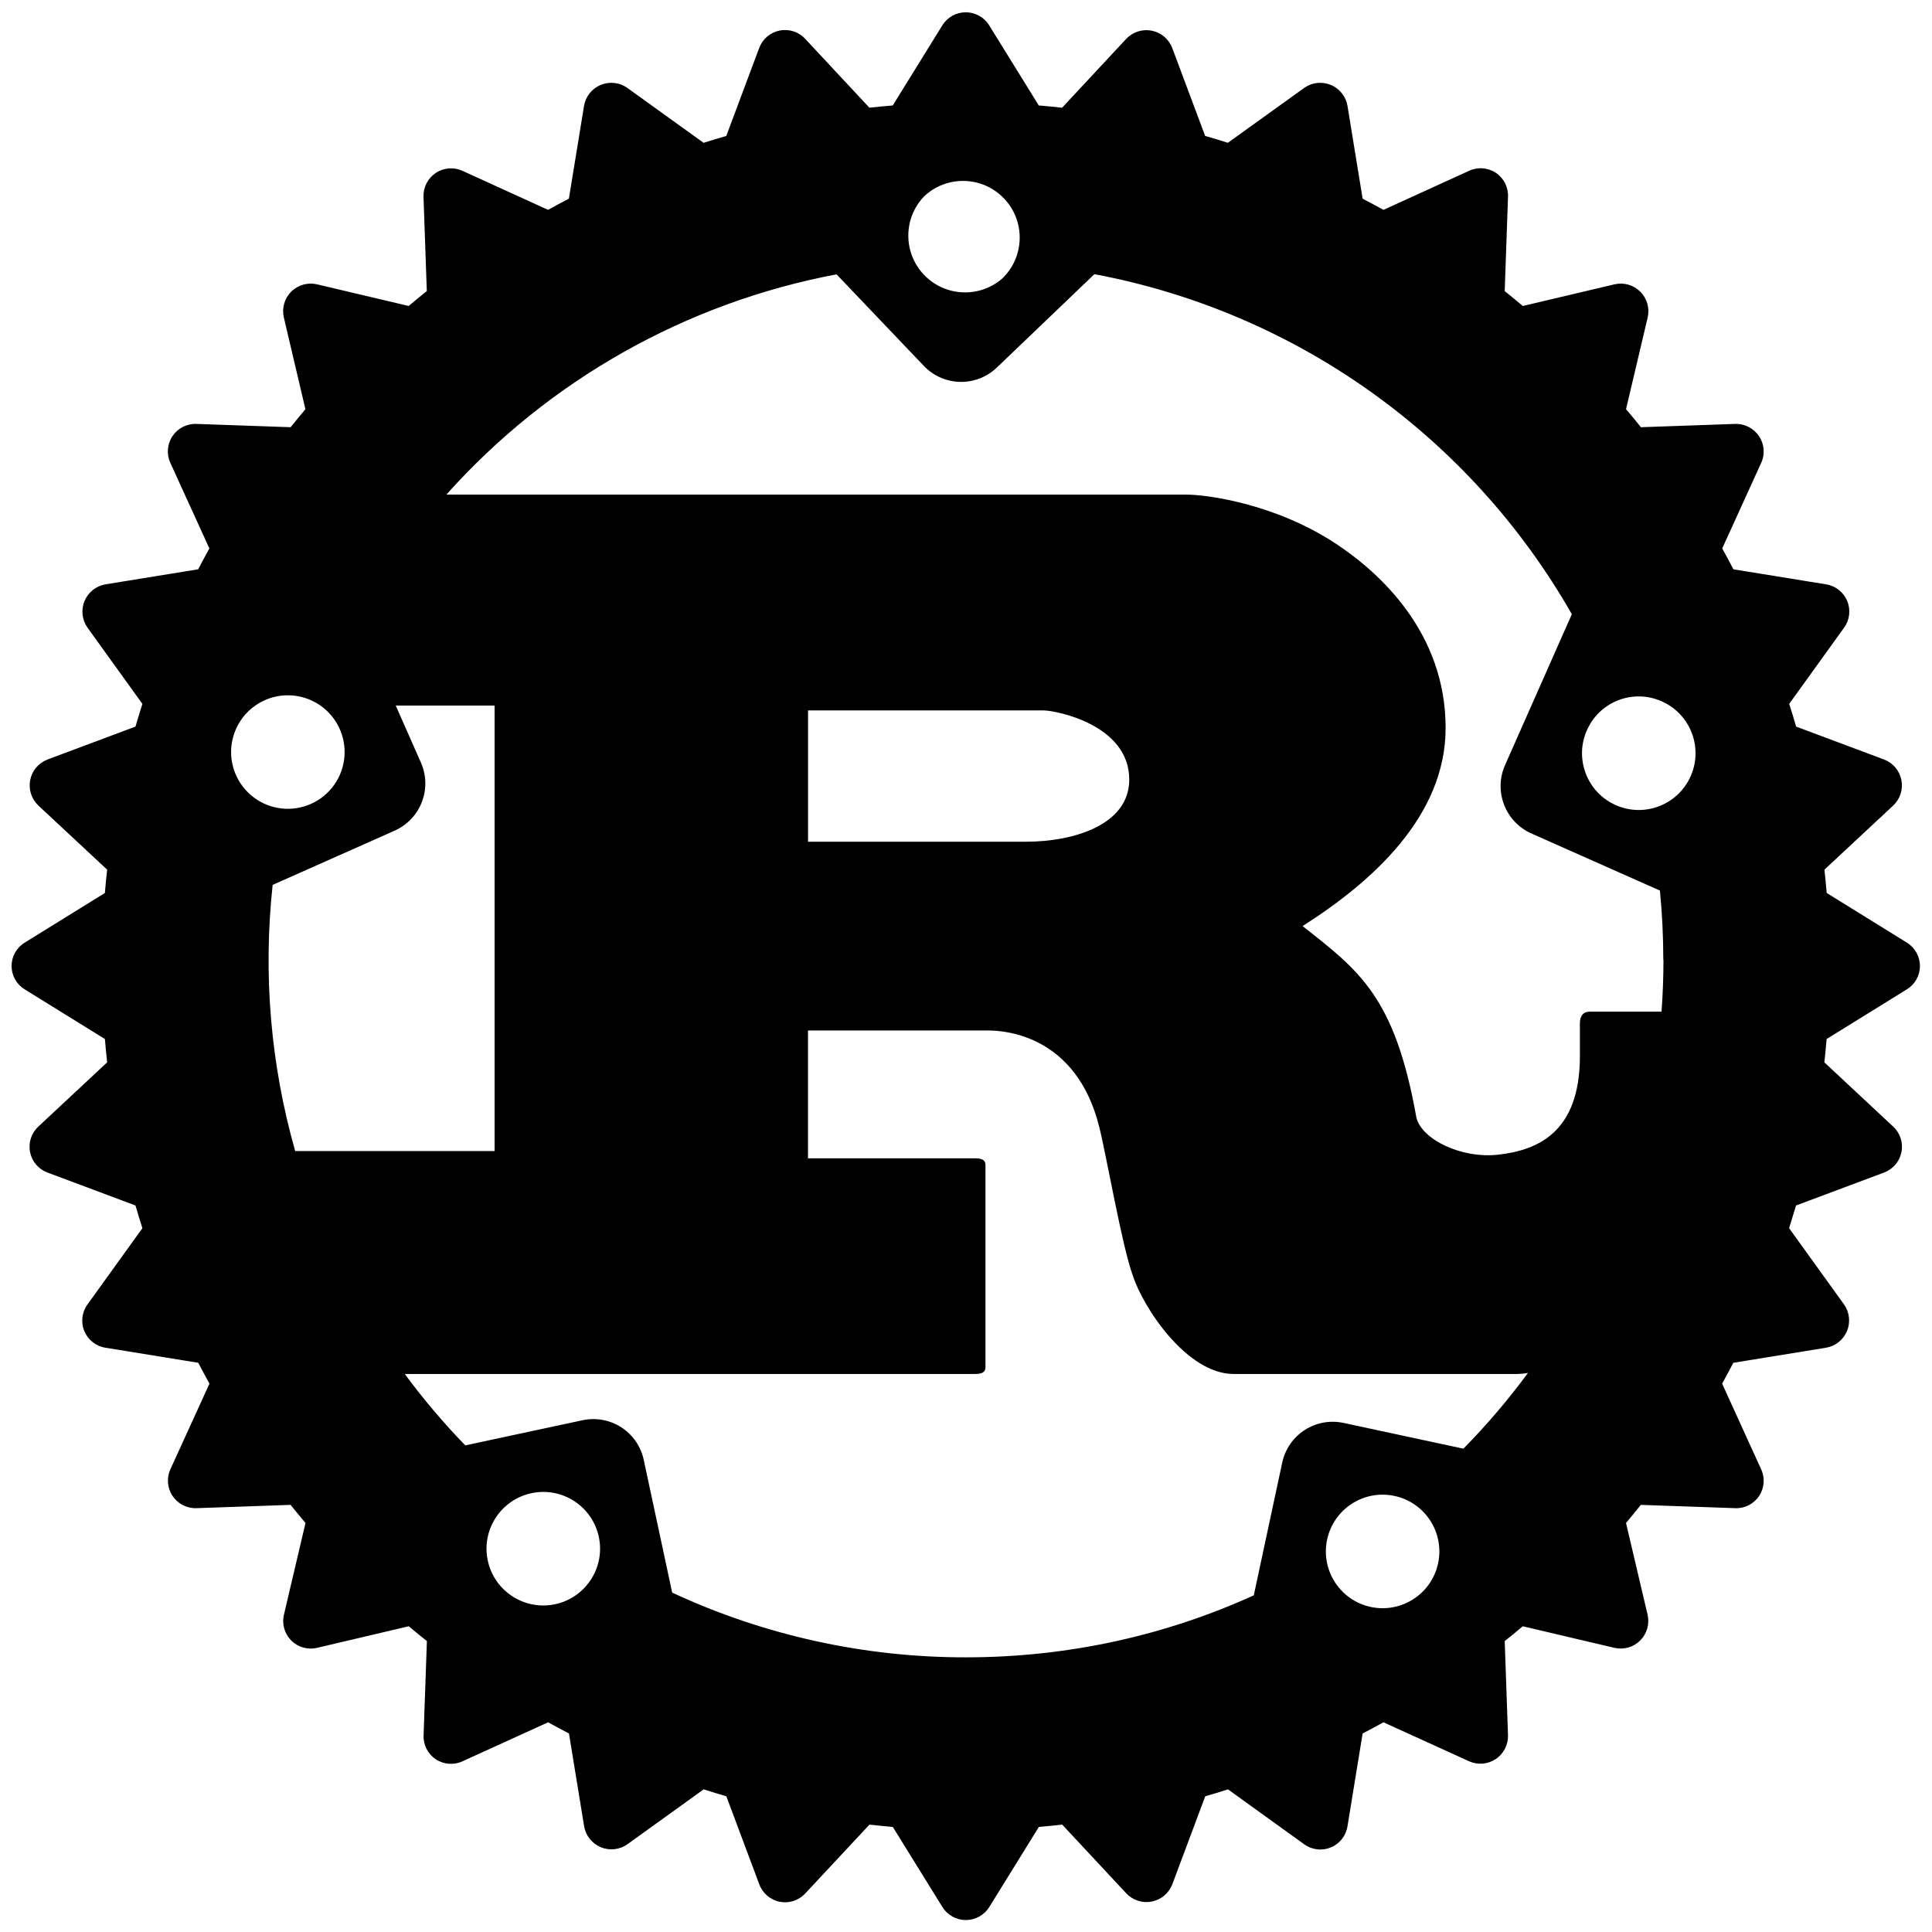
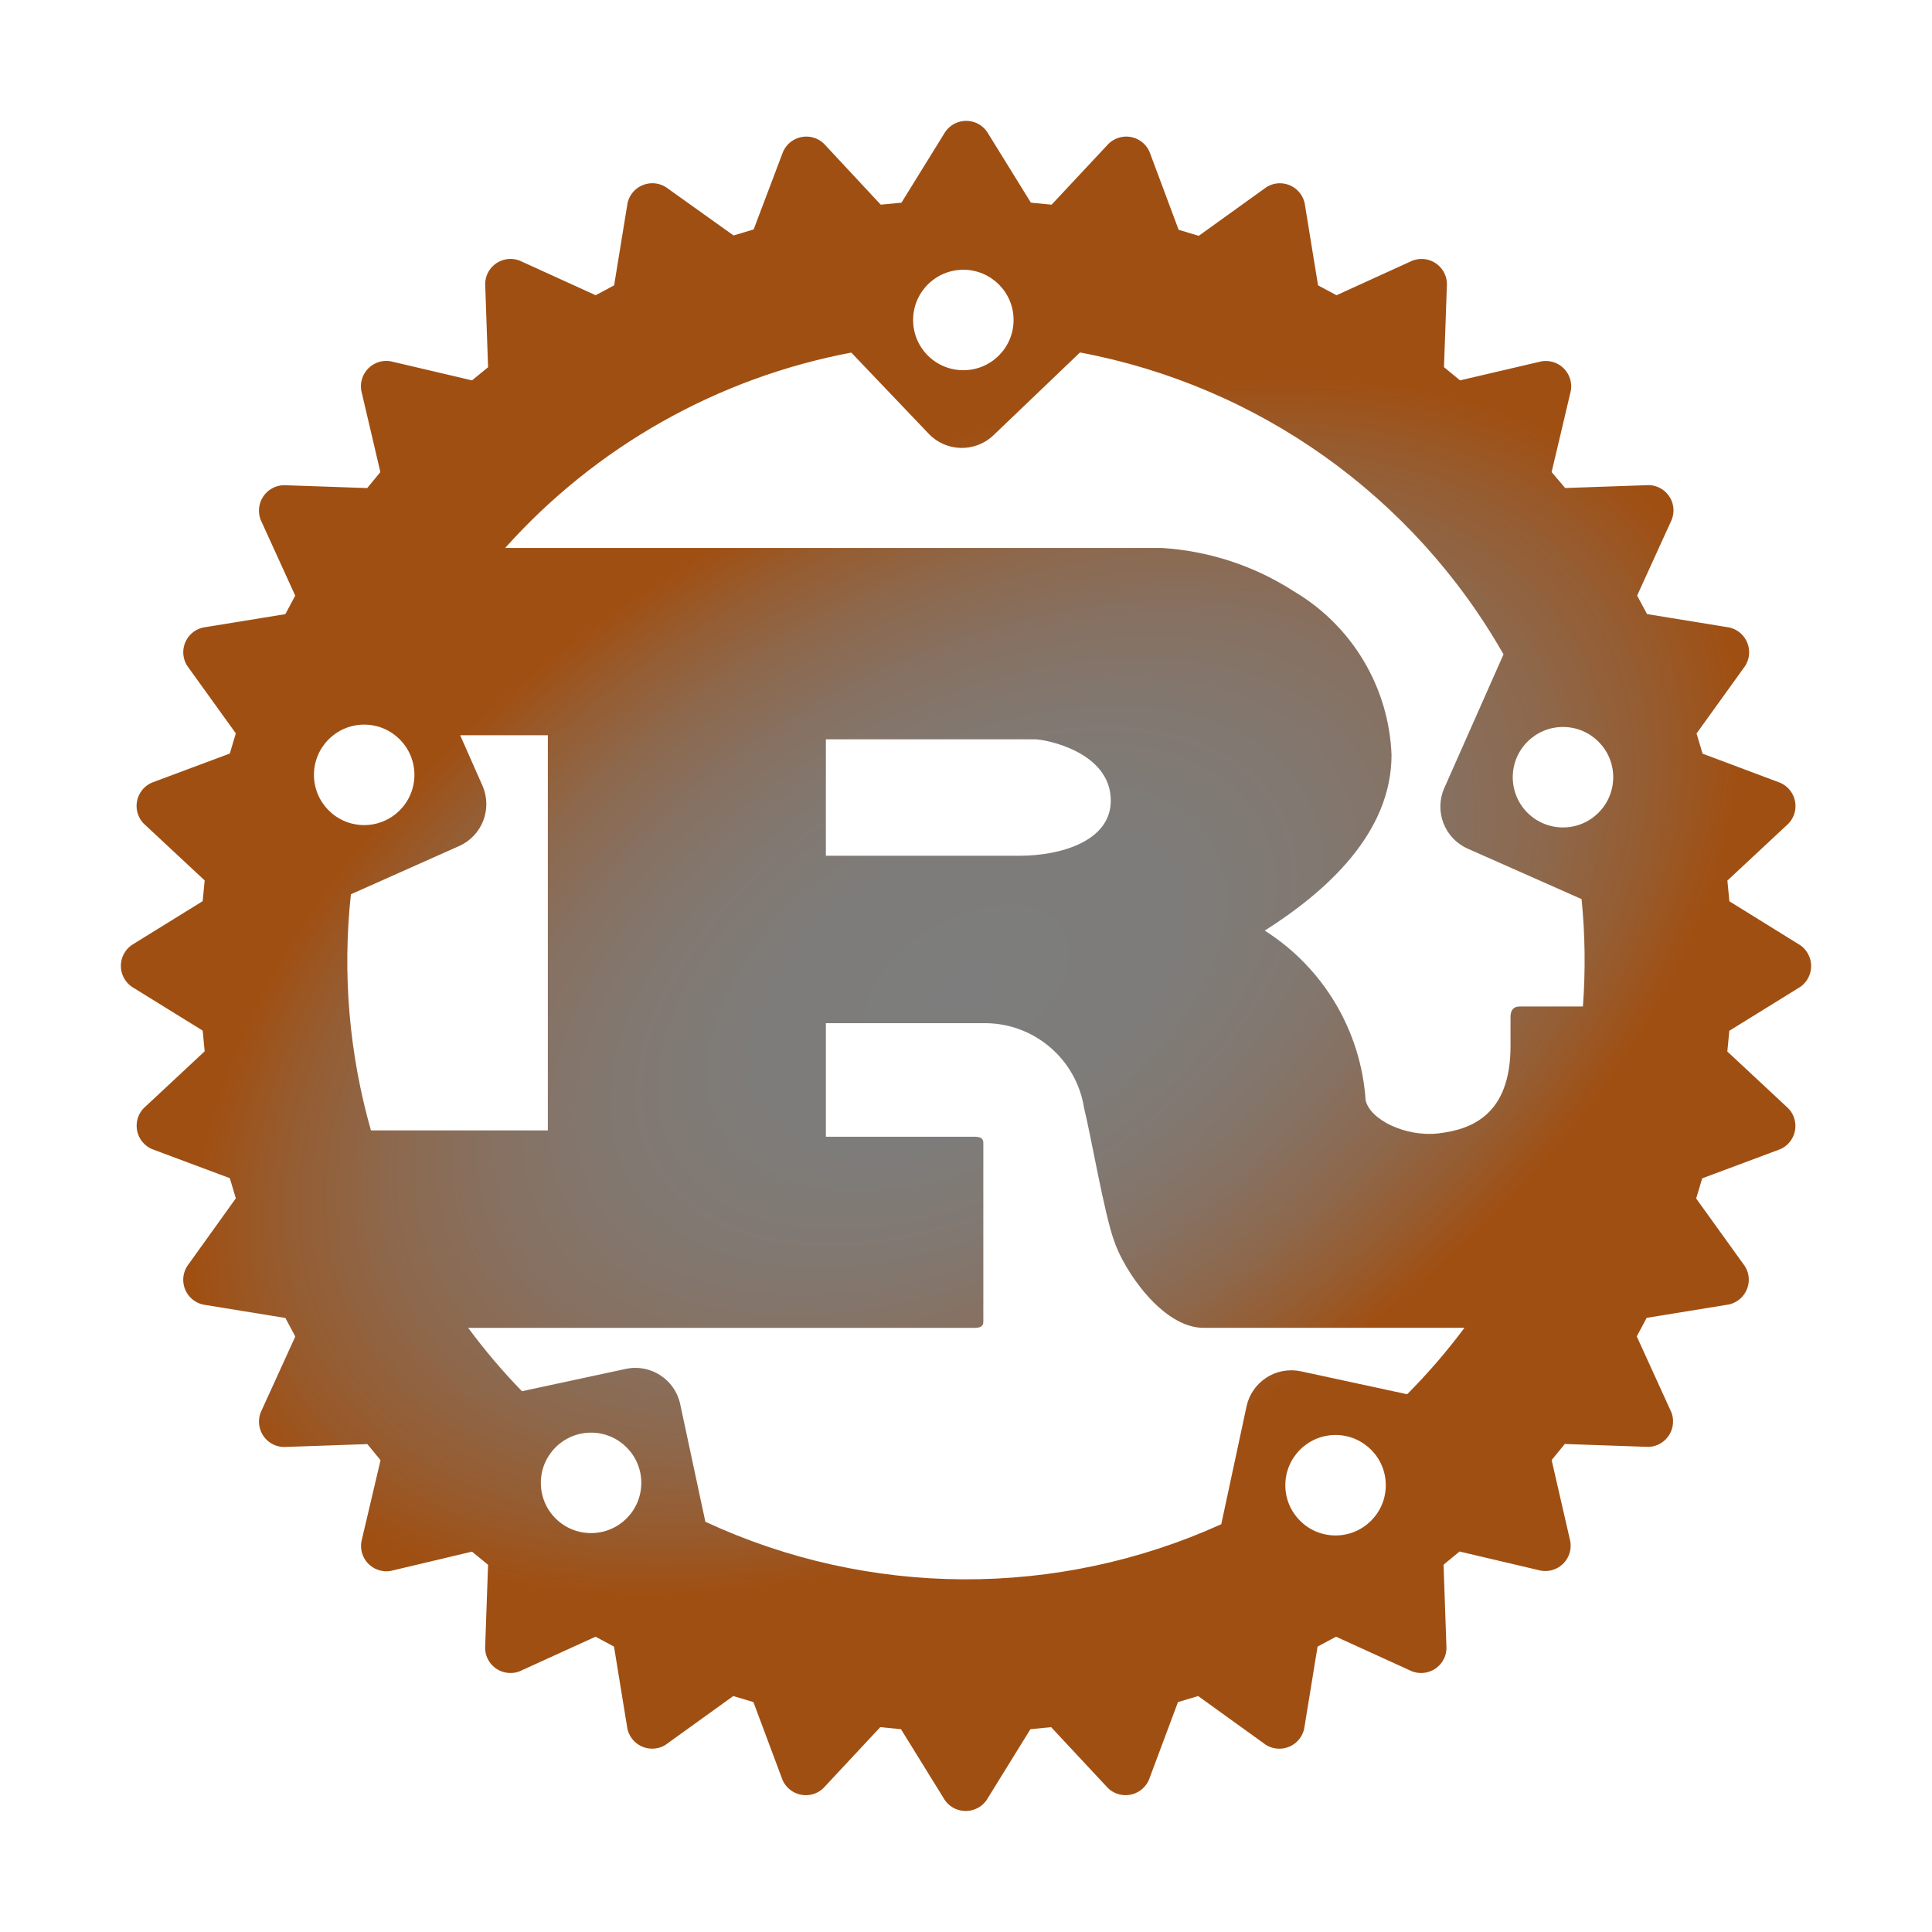
- <svg xmlns="http://www.w3.org/2000/svg" width="24px" height="24px" viewBox="0 0 24 24" role="img">
-   <path d="M23.687 11.709l-.995-.616a13.559 13.559 0 0 0-.028-.29l.855-.797a.344.344 0 0 0-.114-.571l-1.093-.409a8.392 8.392 0 0 0-.086-.282l.682-.947a.342.342 0 0 0-.223-.538l-1.152-.187a9.243 9.243 0 0 0-.139-.259l.484-1.063c.05-.108.039-.234-.027-.332s-.178-.156-.297-.152l-1.17.041a6.662 6.662 0 0 0-.185-.224l.269-1.139a.343.343 0 0 0-.412-.412l-1.139.269a13.847 13.847 0 0 0-.225-.185l.041-1.17a.34.34 0 0 0-.484-.324l-1.063.485c-.086-.047-.172-.094-.259-.139l-.188-1.153a.344.344 0 0 0-.538-.223l-.948.682a8.383 8.383 0 0 0-.282-.085L14.562.596a.344.344 0 0 0-.571-.114l-.797.856a9.18 9.18 0 0 0-.29-.028l-.616-.995a.342.342 0 0 0-.582 0l-.616.995c-.097.008-.194.018-.29.028l-.798-.856a.342.342 0 0 0-.571.114l-.409 1.093c-.095.027-.188.056-.282.085l-.947-.682a.344.344 0 0 0-.538.223l-.188 1.153a9.243 9.243 0 0 0-.259.139l-1.063-.485a.342.342 0 0 0-.484.324l.041 1.17c-.076.06-.151.122-.225.185l-1.139-.269a.343.343 0 0 0-.412.412l.268 1.139c-.062.074-.124.149-.184.224l-1.17-.041a.342.342 0 0 0-.324.484l.485 1.063a9.055 9.055 0 0 0-.139.259l-1.152.187a.344.344 0 0 0-.223.538l.682.947c-.03.094-.058.187-.086.282L.59 9.435a.344.344 0 0 0-.114.571l.855.797a9.18 9.18 0 0 0-.028.29l-.995.616a.34.34 0 0 0 0 .582l.995.616c.008.097.018.194.028.29l-.855.798a.342.342 0 0 0 .114.571l1.093.409c.027.095.056.189.086.282l-.682.947a.341.341 0 0 0 .224.538l1.152.187c.045.087.091.173.139.259l-.485 1.063a.342.342 0 0 0 .324.484l1.169-.041c.061.076.122.151.185.225l-.268 1.14a.342.342 0 0 0 .412.411l1.139-.268c.074.063.149.124.225.184l-.041 1.17a.34.34 0 0 0 .484.323l1.063-.484c.086.048.172.094.259.139l.188 1.152a.344.344 0 0 0 .538.224l.947-.682c.094.03.187.059.282.086l.409 1.093a.341.341 0 0 0 .571.114l.798-.855c.096.011.193.02.29.029l.616.995a.343.343 0 0 0 .582 0l.616-.995c.097-.009.194-.018.29-.029l.797.855a.344.344 0 0 0 .571-.114l.409-1.093c.095-.027.189-.056.282-.086l.947.682a.341.341 0 0 0 .538-.224l.188-1.152c.087-.045.173-.092.259-.139l1.063.484a.343.343 0 0 0 .484-.323l-.041-1.17c.076-.06.151-.121.224-.184l1.139.268a.343.343 0 0 0 .412-.411l-.268-1.14c.062-.074.124-.149.184-.225l1.17.041a.34.34 0 0 0 .324-.484l-.484-1.063c.047-.086.094-.172.139-.259l1.152-.187a.344.344 0 0 0 .223-.538l-.682-.947.086-.282 1.093-.409a.342.342 0 0 0 .114-.571l-.855-.798c.01-.096.02-.193.028-.29l.995-.616a.34.34 0 0 0 0-.582zm-6.659 8.253a.705.705 0 0 1 .295-1.379.705.705 0 1 1-.296 1.379zm-.338-2.286a.641.641 0 0 0-.762.494l-.353 1.648c-1.09.495-2.3.77-3.575.77a8.63 8.63 0 0 1-3.65-.804l-.353-1.648a.64.64 0 0 0-.762-.493l-1.455.312a8.615 8.615 0 0 1-.752-.887h7.08c.08 0 .134-.014.134-.087v-2.505c0-.073-.053-.087-.134-.087h-2.071v-1.588h2.24c.204 0 1.093.058 1.377 1.194.089.349.284 1.486.418 1.85.133.408.675 1.223 1.253 1.223h3.528a.74.74 0 0 0 .128-.013 8.68 8.68 0 0 1-.802.941l-1.489-.32zm-9.793 2.252a.705.705 0 1 1-.296-1.379.705.705 0 0 1 .296 1.379zM4.211 9.036a.705.705 0 1 1-1.288.572.705.705 0 0 1 1.288-.572zm-.825 1.957l1.516-.674a.642.642 0 0 0 .326-.848l-.312-.706h1.228v5.534H3.667a8.668 8.668 0 0 1-.28-3.307zm6.652-.537V8.825h2.924c.151 0 1.066.175 1.066.859 0 .568-.702.772-1.279.772h-2.711zm10.626 1.468c0 .216-.008.431-.024.643h-.889c-.089 0-.125.058-.125.146v.408c0 .961-.542 1.17-1.017 1.223-.452.051-.953-.189-1.015-.466-.267-1.5-.711-1.821-1.413-2.374.871-.553 1.777-1.369 1.777-2.461 0-1.179-.809-1.922-1.36-2.287-.773-.51-1.629-.612-1.86-.612H5.545a8.658 8.658 0 0 1 4.847-2.736l1.084 1.137a.64.64 0 0 0 .907.021l1.212-1.16a8.668 8.668 0 0 1 5.931 4.224l-.83 1.875a.644.644 0 0 0 .326.848l1.598.71c.028.284.042.57.042.861zm-9.187-9.482a.703.703 0 1 1 .972 1.019.705.705 0 0 1-.972-1.019zm8.237 6.628c.157-.356.573-.516.928-.358a.705.705 0 1 1-.929.359z" />
+ <svg xmlns="http://www.w3.org/2000/svg" width="32px" height="32px" viewBox="0 0 32 32">
+   <defs>
+     <radialGradient id="a" cx="-492.035" cy="-883.37" r="13.998" gradientTransform="matrix(0.866, -0.5, -0.3, -0.52, 177.106, -689.033)" gradientUnits="userSpaceOnUse">
+       <stop offset="0" stop-color="#7d7d7d" />
+       <stop offset="0.267" stop-color="#7e7c7a" />
+       <stop offset="0.45" stop-color="#817871" />
+       <stop offset="0.608" stop-color="#867162" />
+       <stop offset="0.753" stop-color="#8d684c" />
+       <stop offset="0.886" stop-color="#965c30" />
+       <stop offset="1" stop-color="#a04f12" />
+     </radialGradient>
+   </defs>
+   <path d="M15.124,5.3a.832.832,0,1,1,.832.832h0a.831.831,0,0,1-.832-.832M5.2,12.834a.832.832,0,1,1,.832.832h0a.832.832,0,0,1-.832-.832m19.856.039a.832.832,0,1,1,.832.832.831.831,0,0,1-.832-.832h0M7.605,14.013a.76.76,0,0,0,.386-1l-.369-.835H9.074v6.545H6.144a10.247,10.247,0,0,1-.332-3.911Zm6.074.161V12.245h3.458c.179,0,1.261.206,1.261,1.016,0,.672-.83.913-1.513.913ZM8.958,24.561a.832.832,0,1,1,.832.832.831.831,0,0,1-.832-.832h0m12.331.039a.832.832,0,1,1,.832.832.832.832,0,0,1-.832-.832h0m.257-1.887a.758.758,0,0,0-.9.584l-.418,1.949a10.249,10.249,0,0,1-8.545-.041l-.417-1.949a.759.759,0,0,0-.9-.583h0l-1.721.37a10.233,10.233,0,0,1-.89-1.049h8.374c.095,0,.158-.017.158-.1V18.928c0-.086-.063-.1-.158-.1h-2.45V16.947h2.649a1.665,1.665,0,0,1,1.629,1.412c.105.413.336,1.757.494,2.187.157.483.8,1.447,1.482,1.447h4.323a10.243,10.243,0,0,1-.949,1.1Zm4.65-7.821a10.261,10.261,0,0,1,.022,1.779H25.167c-.105,0-.148.069-.148.172v.483c0,1.136-.641,1.384-1.2,1.447-.535.06-1.128-.224-1.2-.551a3.616,3.616,0,0,0-1.671-2.808c1.03-.654,2.1-1.619,2.1-2.911A3.292,3.292,0,0,0,21.44,9.8a4.559,4.559,0,0,0-2.2-.724H8.367A10.246,10.246,0,0,1,14.1,5.84l1.282,1.344a.758.758,0,0,0,1.072.026h0l1.434-1.372a10.248,10.248,0,0,1,7.015,5l-.982,2.217a.761.761,0,0,0,.386,1Zm2.448.036-.033-.343,1.011-.943a.42.42,0,0,0-.013-.595.428.428,0,0,0-.121-.081L28.2,12.483l-.1-.334.806-1.12a.422.422,0,0,0-.13-.581.43.43,0,0,0-.133-.055l-1.363-.222-.164-.306.573-1.257a.419.419,0,0,0-.236-.544.426.426,0,0,0-.146-.029l-1.383.048L25.7,7.819l.318-1.347a.421.421,0,0,0-.343-.487.435.435,0,0,0-.144,0L24.183,6.3l-.266-.219L23.966,4.7a.421.421,0,0,0-.431-.411.426.426,0,0,0-.141.028l-1.257.573-.306-.164-.222-1.363a.421.421,0,0,0-.5-.318.43.43,0,0,0-.133.055l-1.121.806-.333-.1-.483-1.293a.421.421,0,0,0-.555-.215.442.442,0,0,0-.12.08L17.418,3.39l-.343-.033L16.347,2.18a.421.421,0,0,0-.688,0l-.728,1.177-.343.033-.943-1.012a.421.421,0,0,0-.595.015.442.442,0,0,0-.08.12L12.483,3.8l-.333.1-1.12-.8a.422.422,0,0,0-.581.13.43.43,0,0,0-.055.133l-.222,1.363-.306.164L8.608,4.317a.421.421,0,0,0-.544.239.444.444,0,0,0-.028.144l.048,1.383L7.818,6.3,6.471,5.984a.421.421,0,0,0-.487.343.435.435,0,0,0,0,.144L6.3,7.819l-.218.265L4.7,8.036a.422.422,0,0,0-.383.573L4.89,9.866l-.164.306-1.363.222a.42.42,0,0,0-.318.5.43.43,0,0,0,.055.133l.806,1.12-.1.334-1.293.483a.421.421,0,0,0-.215.555.414.414,0,0,0,.081.121l1.011.943-.033.343-1.177.728a.421.421,0,0,0,0,.688l1.177.728.033.343-1.011.943a.421.421,0,0,0,.015.595.436.436,0,0,0,.119.08l1.293.483.1.334L3.1,20.972a.421.421,0,0,0,.131.581.43.43,0,0,0,.133.055l1.363.222.164.307-.573,1.257a.422.422,0,0,0,.24.545.438.438,0,0,0,.143.028l1.383-.048.219.266-.317,1.348a.42.42,0,0,0,.341.486.4.4,0,0,0,.146,0L7.818,25.7l.266.218L8.035,27.3a.419.419,0,0,0,.429.41.413.413,0,0,0,.143-.028l1.257-.573.306.164.222,1.362a.421.421,0,0,0,.5.319.407.407,0,0,0,.133-.055l1.12-.807.334.1.483,1.292a.422.422,0,0,0,.556.214.436.436,0,0,0,.119-.08l.943-1.011.343.034.728,1.177a.422.422,0,0,0,.588.1.413.413,0,0,0,.1-.1l.728-1.177.343-.034.943,1.011a.421.421,0,0,0,.595-.015.436.436,0,0,0,.08-.119l.483-1.292.334-.1,1.12.807a.421.421,0,0,0,.581-.131.43.43,0,0,0,.055-.133l.222-1.362.306-.164,1.257.573a.421.421,0,0,0,.544-.239.438.438,0,0,0,.028-.143l-.048-1.384.265-.218,1.347.317a.421.421,0,0,0,.487-.34.447.447,0,0,0,0-.146L25.7,24.183l.218-.266,1.383.048a.421.421,0,0,0,.41-.431.4.4,0,0,0-.028-.142l-.573-1.257.164-.307,1.363-.222a.421.421,0,0,0,.319-.5.434.434,0,0,0-.056-.135l-.806-1.12.1-.334,1.293-.483a.42.42,0,0,0,.215-.554.414.414,0,0,0-.081-.121l-1.011-.943.033-.343,1.177-.728a.421.421,0,0,0,0-.688Z" style="fill:url(#a)" />
</svg>
